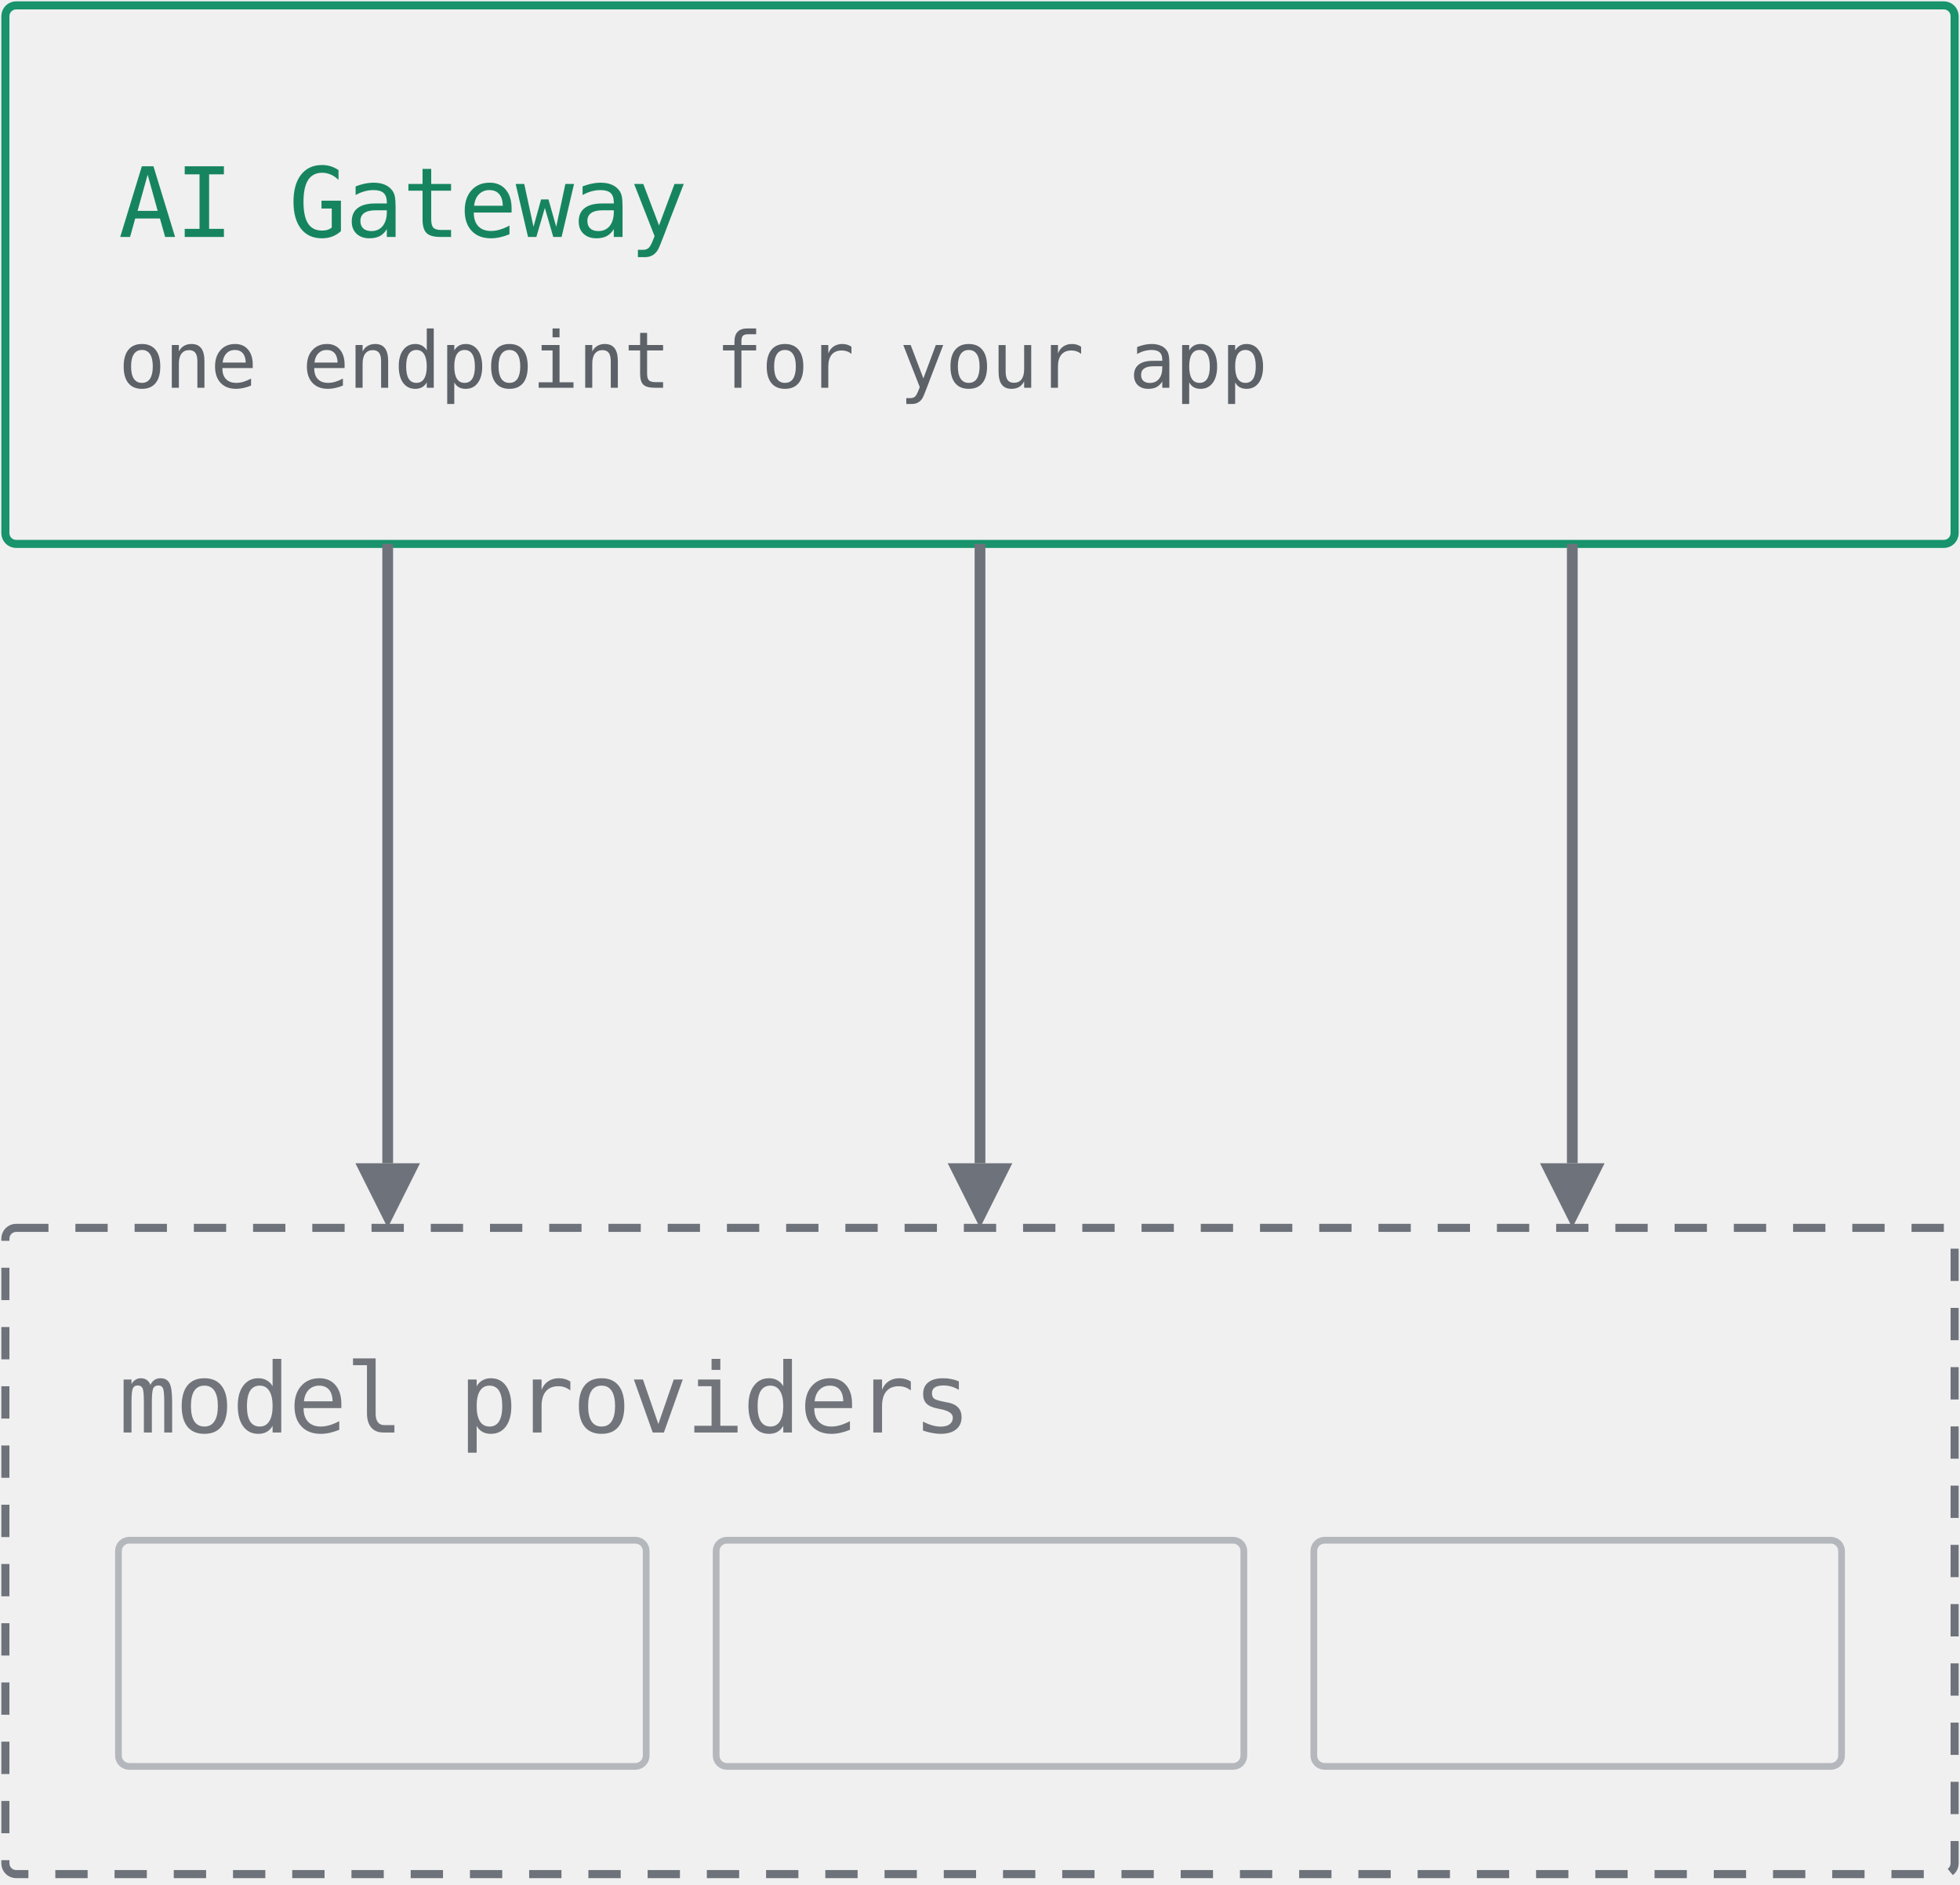
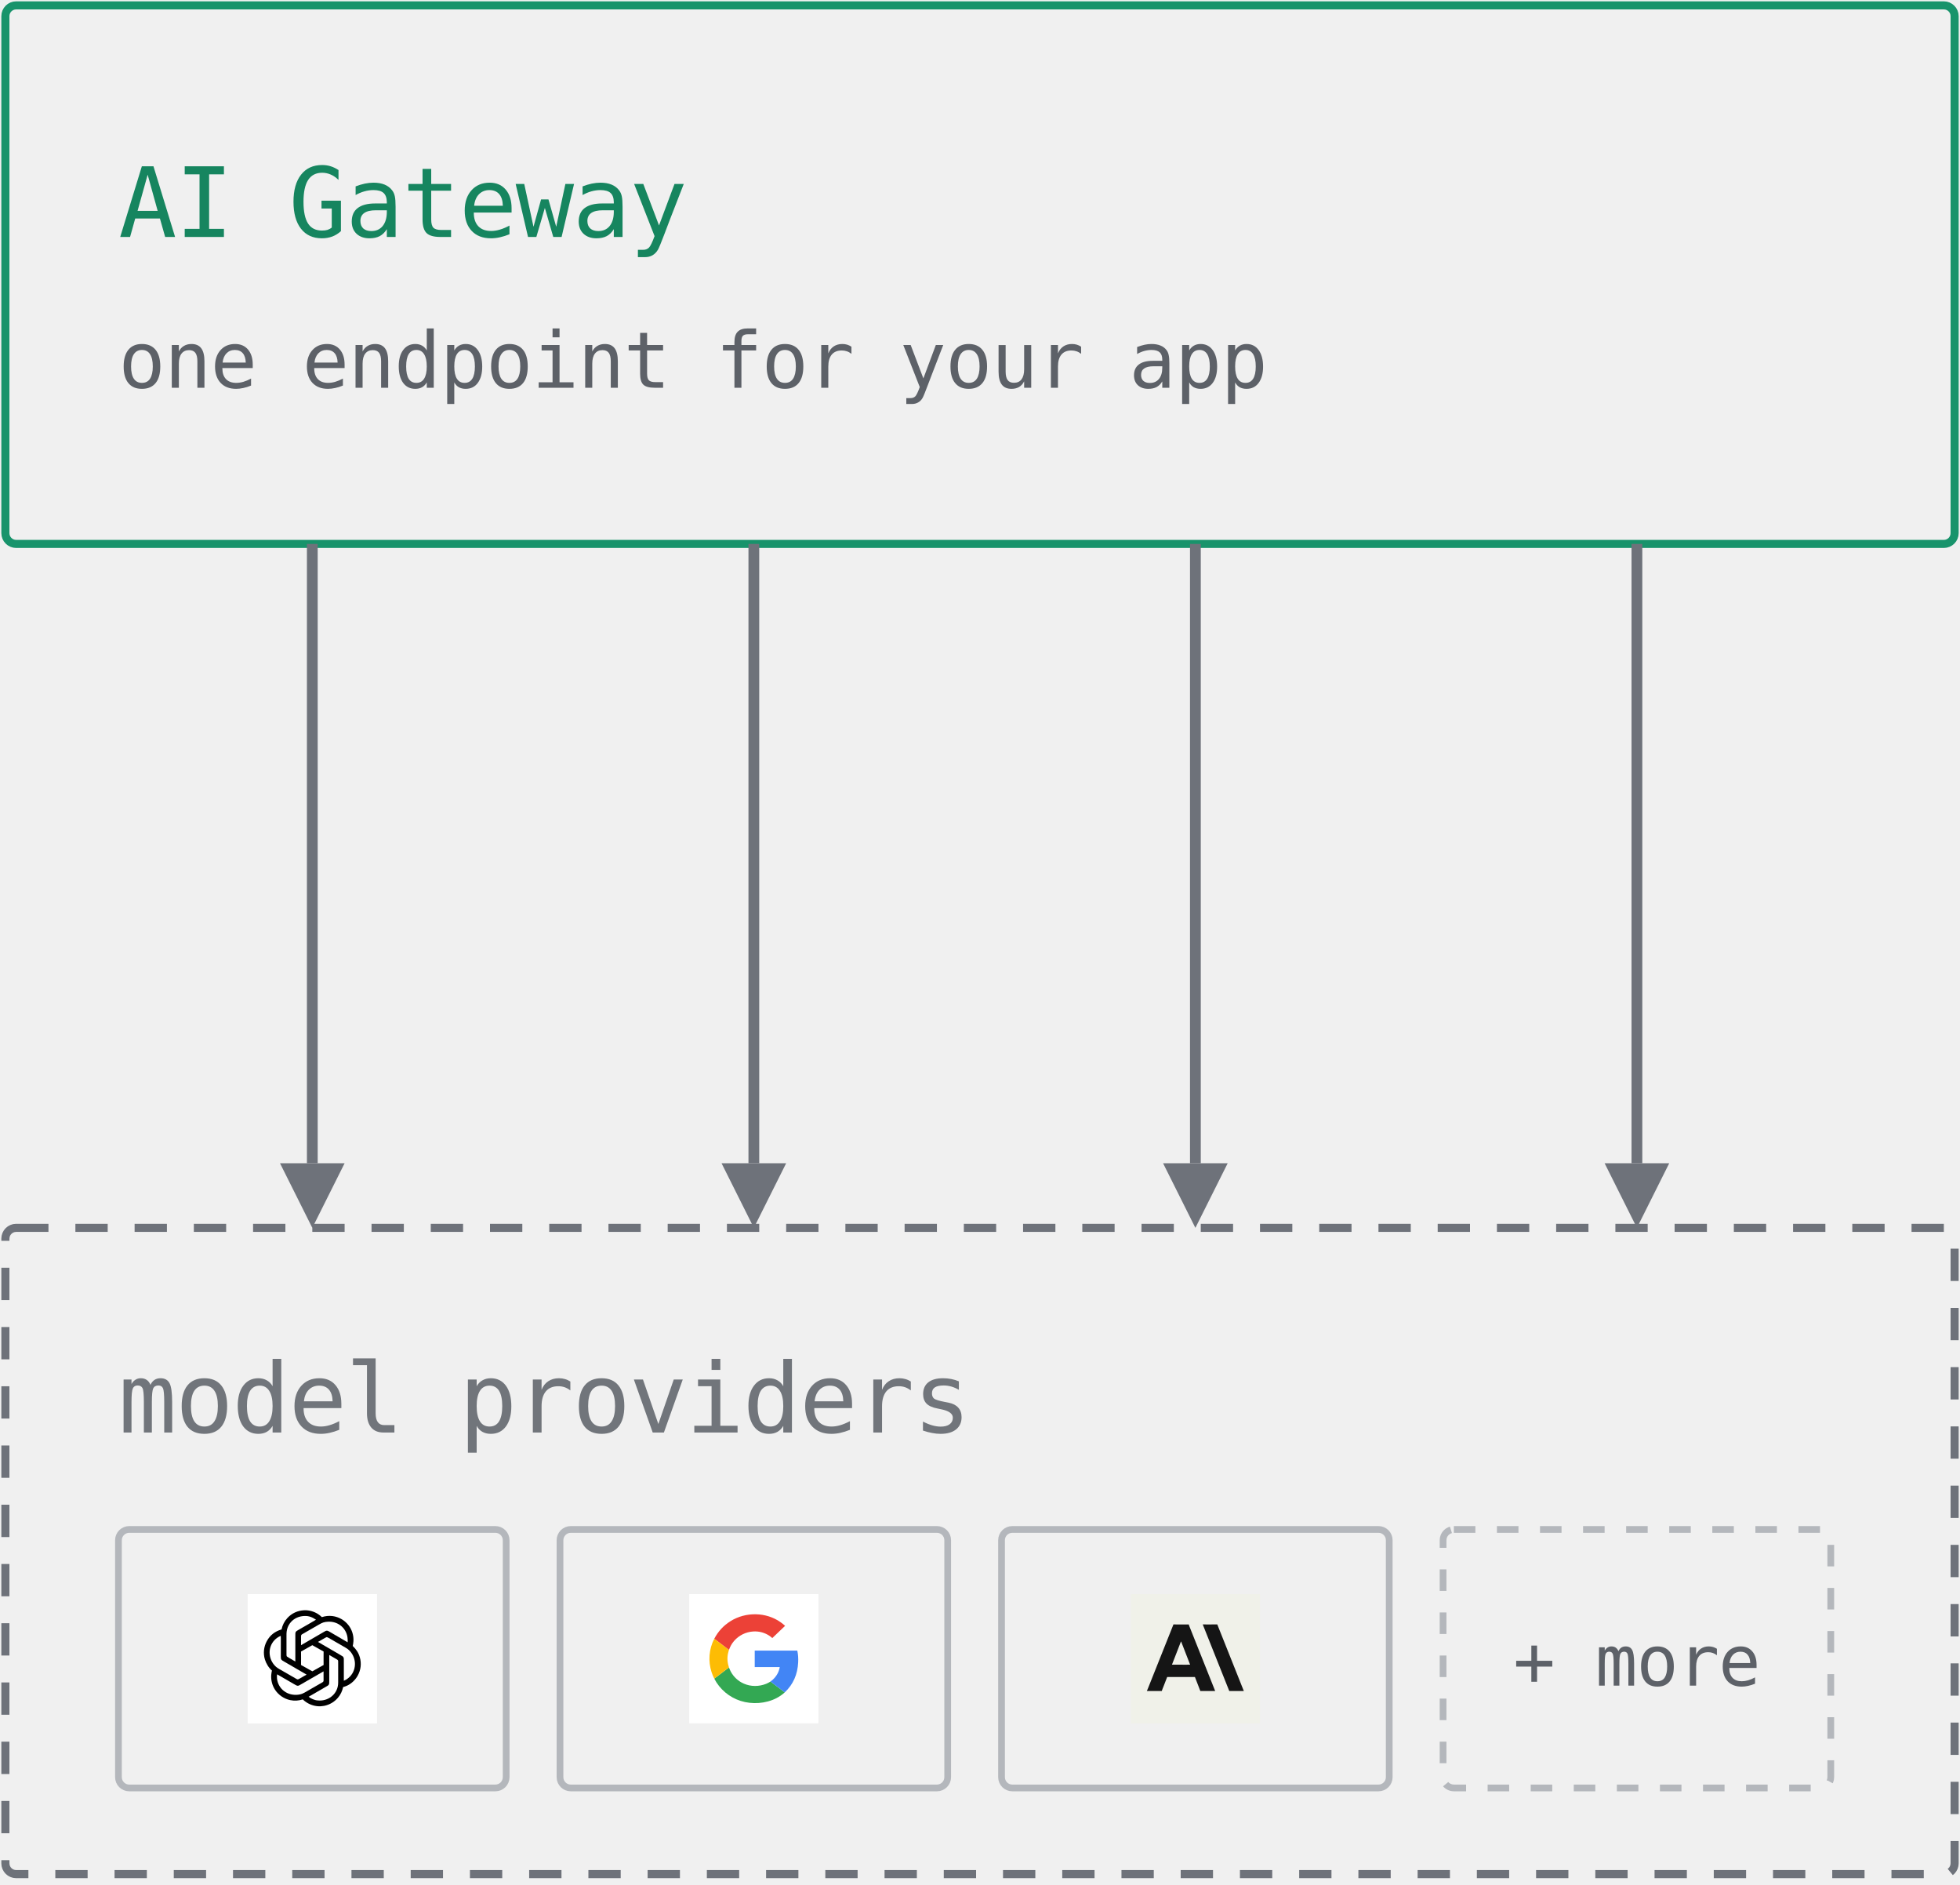
- <svg xmlns="http://www.w3.org/2000/svg" viewBox="0 0 364 350" data-name="ai-gateway" width="364" height="350">
+ <svg xmlns="http://www.w3.org/2000/svg" viewBox="0 0 364 350" data-name="ai-gateway-v2" width="364" height="350">
  <defs />
  <rect x="1" y="1" width="362" height="100" rx="2" fill="none" stroke="#18936B" stroke-width="1.5" />
  <text x="22" y="44" fill="#16855F" font-family="'Geist Mono', monospace" font-size="18" font-weight="500" letter-spacing="-0.3">AI Gateway</text>
  <text x="22" y="72" fill="#5D6168" font-family="'Geist Mono', monospace" font-size="14.5" letter-spacing="-0.2">one endpoint for your app</text>
-   <line x1="72" y1="101" x2="72" y2="216" stroke="#6E727A" stroke-width="2" />
-   <polygon points="72,228 66,216 78,216" fill="#6E727A" />
-   <line x1="182" y1="101" x2="182" y2="216" stroke="#6E727A" stroke-width="2" />
-   <polygon points="182,228 176,216 188,216" fill="#6E727A" />
-   <line x1="292" y1="101" x2="292" y2="216" stroke="#6E727A" stroke-width="2" />
-   <polygon points="292,228 286,216 298,216" fill="#6E727A" />
+   <line x1="58" y1="101" x2="58" y2="216" stroke="#6E727A" stroke-width="2" />
+   <polygon points="58,228 52,216 64,216" fill="#6E727A" />
+   <line x1="140" y1="101" x2="140" y2="216" stroke="#6E727A" stroke-width="2" />
+   <polygon points="140,228 134,216 146,216" fill="#6E727A" />
+   <line x1="222" y1="101" x2="222" y2="216" stroke="#6E727A" stroke-width="2" />
+   <polygon points="222,228 216,216 228,216" fill="#6E727A" />
+   <line x1="304" y1="101" x2="304" y2="216" stroke="#6E727A" stroke-width="2" />
+   <polygon points="304,228 298,216 310,216" fill="#6E727A" />
  <rect x="1" y="228" width="362" height="120" rx="2" fill="none" stroke="#6E727A" stroke-width="1.5" stroke-dasharray="6 5" />
  <text x="22" y="266" fill="#71757B" font-family="'Geist Mono', monospace" font-size="18" font-weight="500" letter-spacing="-0.3">model providers</text>
-   <rect x="22" y="286" width="98" height="42" rx="2" fill="none" stroke="#B4B7BC" stroke-width="1.25" />
-   <rect x="133" y="286" width="98" height="42" rx="2" fill="none" stroke="#B4B7BC" stroke-width="1.25" />
-   <rect x="244" y="286" width="98" height="42" rx="2" fill="none" stroke="#B4B7BC" stroke-width="1.25" />
+   <rect x="22" y="284" width="72" height="48" rx="2" fill="none" stroke="#B4B7BC" stroke-width="1.25" />
+   <rect x="104" y="284" width="72" height="48" rx="2" fill="none" stroke="#B4B7BC" stroke-width="1.25" />
+   <rect x="186" y="284" width="72" height="48" rx="2" fill="none" stroke="#B4B7BC" stroke-width="1.25" />
+   <rect x="268" y="284" width="72" height="48" rx="2" fill="none" stroke="#B4B7BC" stroke-width="1.25" stroke-dasharray="4 4" />
+   <text x="304" y="313" text-anchor="middle" fill="#5D6168" font-family="'Geist Mono', monospace" font-size="13" letter-spacing="-0.2">+ more</text>
+   <svg x="46" y="296" width="24" height="24" viewBox="0 0 24 24" fill="none">
+     <g clip-path="url(#clip0_1732_13177)">
+       <rect width="24" height="24" fill="white" />
+       <path d="M0 0H24V24H0V0Z" fill="white" />
+       <path d="M10.51 3.004C10.627 2.996 10.798 3.001 10.915 3.008C11.784 3.063 12.618 3.369 13.317 3.889C13.452 3.989 13.658 4.159 13.769 4.283C14.421 4.075 15.046 4.002 15.729 4.082C16.909 4.23 17.982 4.838 18.714 5.775C19.375 6.624 19.704 7.684 19.639 8.758C19.629 8.923 19.61 9.076 19.584 9.239C19.565 9.354 19.524 9.509 19.512 9.619L19.51 9.639C20.147 10.261 20.575 10.875 20.825 11.743C21.156 12.885 21.014 14.111 20.431 15.146C19.994 15.936 19.291 16.613 18.473 17C18.237 17.112 17.975 17.196 17.724 17.269C17.561 18 17.265 18.654 16.778 19.23C16.114 20.026 15.194 20.567 14.175 20.76C13.973 20.799 13.754 20.818 13.549 20.835C13.424 20.838 13.301 20.841 13.175 20.835C12.25 20.794 11.36 20.468 10.627 19.902C10.51 19.811 10.331 19.662 10.232 19.552C9.479 19.808 8.67 19.855 7.891 19.688C6.745 19.445 5.739 18.761 5.09 17.785C4.562 16.98 4.309 16.026 4.371 15.065C4.391 14.754 4.44 14.5 4.503 14.197C3.921 13.728 3.409 12.859 3.196 12.146C2.856 11.014 2.98 9.792 3.542 8.752C4.158 7.614 5.064 6.929 6.289 6.565C6.449 5.779 6.82 5.051 7.362 4.458C8.193 3.55 9.284 3.059 10.51 3.004Z" fill="black" />
+       <path d="M15.149 11.32C15.276 11.374 15.433 11.477 15.556 11.548C15.904 11.753 16.262 11.95 16.607 12.16C16.744 12.244 16.799 12.323 16.801 12.482C16.805 12.733 16.803 12.991 16.803 13.242L16.803 14.709L16.803 15.956C16.803 16.23 16.811 16.504 16.785 16.777C16.61 18.684 14.865 19.95 12.996 19.749C12.446 19.721 11.738 19.412 11.312 19.068C11.583 18.924 11.878 18.745 12.145 18.59L13.553 17.775L14.358 17.31C15.159 16.847 15.148 16.936 15.147 15.997L15.146 14.935L15.149 11.32Z" fill="white" />
+       <path d="M10.494 4.071C11.351 4.026 12.001 4.297 12.688 4.762C11.875 5.255 10.992 5.746 10.165 6.224L9.542 6.585C8.821 7.006 8.847 6.961 8.848 7.797L8.848 8.742L8.848 11.935L8.849 12.52C8.566 12.375 8.254 12.171 7.971 12.013C7.767 11.9 7.515 11.757 7.328 11.622C7.232 11.552 7.211 11.45 7.208 11.333C7.202 11.126 7.205 10.908 7.205 10.699L7.206 9.497L7.205 8.12C7.205 7.588 7.179 7.113 7.305 6.589C7.43 6.063 7.686 5.577 8.048 5.177C8.689 4.469 9.554 4.117 10.494 4.071Z" fill="white" />
+       <path d="M14.077 14.357C14.082 14.361 14.087 14.364 14.087 14.37C14.099 14.925 14.093 15.488 14.092 16.045C14.092 16.211 14.025 16.297 13.887 16.381C13.668 16.514 13.443 16.639 13.221 16.766L11.992 17.472L10.974 18.058C10.714 18.208 10.375 18.416 10.101 18.516C9.249 18.826 8.185 18.77 7.366 18.384C6.513 17.982 5.93 17.323 5.61 16.445C5.434 15.923 5.391 15.444 5.462 14.901L7.925 16.324L8.572 16.699C9.346 17.149 9.277 17.131 10.055 16.679L10.96 16.155L14.077 14.357Z" fill="white" />
+       <path d="M6.128 7.758L6.14 7.76C6.176 7.801 6.138 10.648 6.152 10.948C6.162 11.291 6.126 11.666 6.18 12.002C6.222 12.267 6.607 12.444 6.824 12.569L7.628 13.034C8.737 13.669 9.841 14.31 10.941 14.959C10.828 15.008 10.647 15.119 10.534 15.184L9.787 15.614C9.66 15.687 9.527 15.77 9.392 15.825C9.251 15.882 9.122 15.796 9.003 15.729C8.189 15.248 7.353 14.787 6.538 14.307C6.151 14.078 5.613 13.81 5.281 13.524C4.892 13.183 4.583 12.761 4.376 12.287C3.602 10.513 4.336 8.535 6.128 7.758Z" fill="white" />
+       <path d="M14.634 8.006C14.666 8.003 14.723 7.998 14.753 8.008C14.967 8.081 15.182 8.224 15.378 8.337L16.172 8.797L17.649 9.648C17.937 9.814 18.341 10.029 18.593 10.226C18.925 10.485 19.204 10.805 19.417 11.169C19.9 11.971 20.042 12.933 19.811 13.841C19.573 14.744 19.02 15.452 18.217 15.92C18.09 15.989 17.986 16.037 17.855 16.094L17.855 13.422C17.855 12.964 17.858 12.505 17.852 12.047C17.849 11.848 17.78 11.661 17.606 11.547C17.385 11.402 17.15 11.271 16.921 11.138L15.615 10.378L13.915 9.389C13.668 9.246 13.293 9.009 13.047 8.89C13.386 8.707 13.724 8.497 14.062 8.309C14.229 8.216 14.46 8.064 14.634 8.006Z" fill="white" />
+       <path d="M14.965 5.126C15.064 5.124 15.163 5.125 15.262 5.129C16.914 5.194 18.252 6.347 18.524 7.981C18.581 8.319 18.578 8.619 18.564 8.958C17.682 8.46 16.791 7.923 15.914 7.411L15.351 7.08C14.804 6.757 14.689 6.674 14.119 7.042C13.956 7.148 13.728 7.272 13.555 7.372L9.907 9.491C9.92 9.087 9.9 8.658 9.908 8.252C9.913 8.067 9.896 7.877 9.921 7.693C9.934 7.601 10.009 7.521 10.087 7.476C10.362 7.315 10.639 7.156 10.916 6.997L12.385 6.153L13.201 5.683C13.861 5.302 14.181 5.166 14.965 5.126Z" fill="white" />
+       <path d="M12.005 9.49C12.145 9.561 12.31 9.67 12.456 9.748C13.002 10.04 13.552 10.382 14.098 10.666C14.081 11.482 14.097 12.352 14.097 13.172C14.013 13.216 13.929 13.264 13.847 13.309C13.231 13.649 12.624 14.005 12.006 14.341C11.924 14.312 11.545 14.087 11.438 14.03C10.933 13.759 10.416 13.434 9.908 13.173C9.912 12.36 9.924 11.475 9.906 10.666C10.121 10.558 10.394 10.395 10.609 10.274L12.005 9.49Z" fill="white" />
+     </g>
+     <defs>
+       <clipPath id="clip0_1732_13177">
+         <rect width="24" height="24" fill="white" />
+       </clipPath>
+     </defs>
+   </svg>
+   <svg x="128" y="296" width="24" height="24" viewBox="0 0 24 24" fill="none">
+     <g clip-path="url(#clip0_1732_13192)">
+       <path d="M0 0H24V24H0V0Z" fill="white" />
+       <path d="M4.648 8.3C5.384 6.911 6.351 5.855 7.689 5.018C10.482 3.272 14.283 3.314 16.98 5.235C17.253 5.429 17.562 5.666 17.804 5.9C17.497 6.177 17.175 6.497 16.873 6.785L15.427 8.171C15.272 8.035 15.123 7.904 14.953 7.786C14.048 7.164 12.959 6.869 11.863 6.948C10.504 7.036 9.236 7.663 8.341 8.69C7.88 9.221 7.624 9.713 7.376 10.36C7.317 10.338 6.894 10.004 6.819 9.947L5.385 8.856C5.146 8.674 4.891 8.473 4.648 8.3Z" fill="#EC4137" />
+       <path d="M7.382 13.637C7.485 13.899 7.568 14.117 7.701 14.368C8.237 15.382 9.103 16.182 10.155 16.637C11.471 17.209 12.956 17.189 14.284 16.667C14.599 16.543 14.808 16.414 15.093 16.237C15.313 16.414 15.56 16.594 15.787 16.766L17.006 17.691C17.233 17.863 17.527 18.074 17.74 18.256C17.319 18.653 16.709 19.062 16.195 19.326C14.201 20.354 11.67 20.52 9.542 19.837C7.426 19.162 5.666 17.674 4.648 15.7C4.876 15.546 5.151 15.325 5.376 15.154L6.698 14.148C6.887 14.005 7.19 13.76 7.382 13.637Z" fill="#33A853" />
+       <path d="M12.164 10.496L20.073 10.496C20.231 11.286 20.27 11.905 20.23 12.714C20.123 14.875 19.323 16.776 17.736 18.257C17.523 18.075 17.229 17.864 17.002 17.692L15.783 16.767C15.556 16.595 15.309 16.415 15.089 16.238C15.242 16.117 15.407 15.999 15.548 15.866C16.214 15.24 16.665 14.464 16.808 13.559L14.264 13.556C13.567 13.557 12.861 13.551 12.164 13.559L12.164 10.496Z" fill="#4285F5" />
+       <path d="M4.646 8.299C4.889 8.472 5.144 8.673 5.383 8.855L6.817 9.946C6.892 10.003 7.315 10.337 7.374 10.359C7.085 11.286 7.008 12.082 7.216 13.041C7.262 13.253 7.339 13.453 7.381 13.636C7.189 13.759 6.886 14.005 6.697 14.147L5.375 15.153C5.15 15.324 4.875 15.546 4.647 15.699C4.466 15.366 4.273 14.876 4.155 14.518C3.478 12.463 3.655 10.222 4.646 8.299Z" fill="#FDBC04" />
+     </g>
+     <defs>
+       <clipPath id="clip0_1732_13192">
+         <rect width="24" height="24" fill="white" />
+       </clipPath>
+     </defs>
+   </svg>
+   <svg x="210" y="296" width="24" height="24" viewBox="0 0 24 24" fill="none">
+     <g clip-path="url(#clip0_1732_13199)">
+       <path d="M0 0H24V24H0V0Z" fill="#F0F1E9" />
+       <path d="M7.927 5.637C8.847 5.656 9.831 5.642 10.755 5.639C10.783 5.743 10.867 5.936 10.91 6.044L11.213 6.805L12.246 9.396L15.675 17.999C14.77 18.012 13.826 18 12.918 18C12.836 17.761 12.727 17.5 12.635 17.261L12.155 16.025C12.077 15.824 11.986 15.604 11.916 15.402C11.535 15.41 11.132 15.403 10.749 15.404L6.761 15.403L6.112 17.073C6.009 17.337 5.835 17.743 5.756 18L2.992 17.999C3.061 17.868 3.16 17.597 3.219 17.448L3.636 16.399L4.969 13.057L6.976 8.021L7.607 6.443C7.71 6.184 7.835 5.895 7.927 5.637Z" fill="#151515" />
+       <path d="M9.328 8.785C9.366 8.819 9.461 9.089 9.487 9.155L9.835 10.051L11.021 13.107C10.498 13.127 9.872 13.112 9.342 13.112C8.783 13.113 8.205 13.12 7.648 13.11C7.911 12.464 8.161 11.796 8.414 11.145L9.328 8.785Z" fill="#F0F1E9" />
+       <path d="M13.367 5.639C13.647 5.649 13.992 5.64 14.277 5.64L16.069 5.639C16.118 5.791 16.245 6.085 16.308 6.242L16.802 7.481L18.211 11.016L20.04 15.602L20.646 17.126C20.755 17.399 20.879 17.735 20.998 17.999L18.291 18C18.265 17.912 18.17 17.688 18.133 17.595L17.811 16.792L16.787 14.223L13.367 5.639Z" fill="#151515" />
+     </g>
+     <defs>
+       <clipPath id="clip0_1732_13199">
+         <rect width="24" height="24" fill="white" />
+       </clipPath>
+     </defs>
+   </svg>
</svg>
